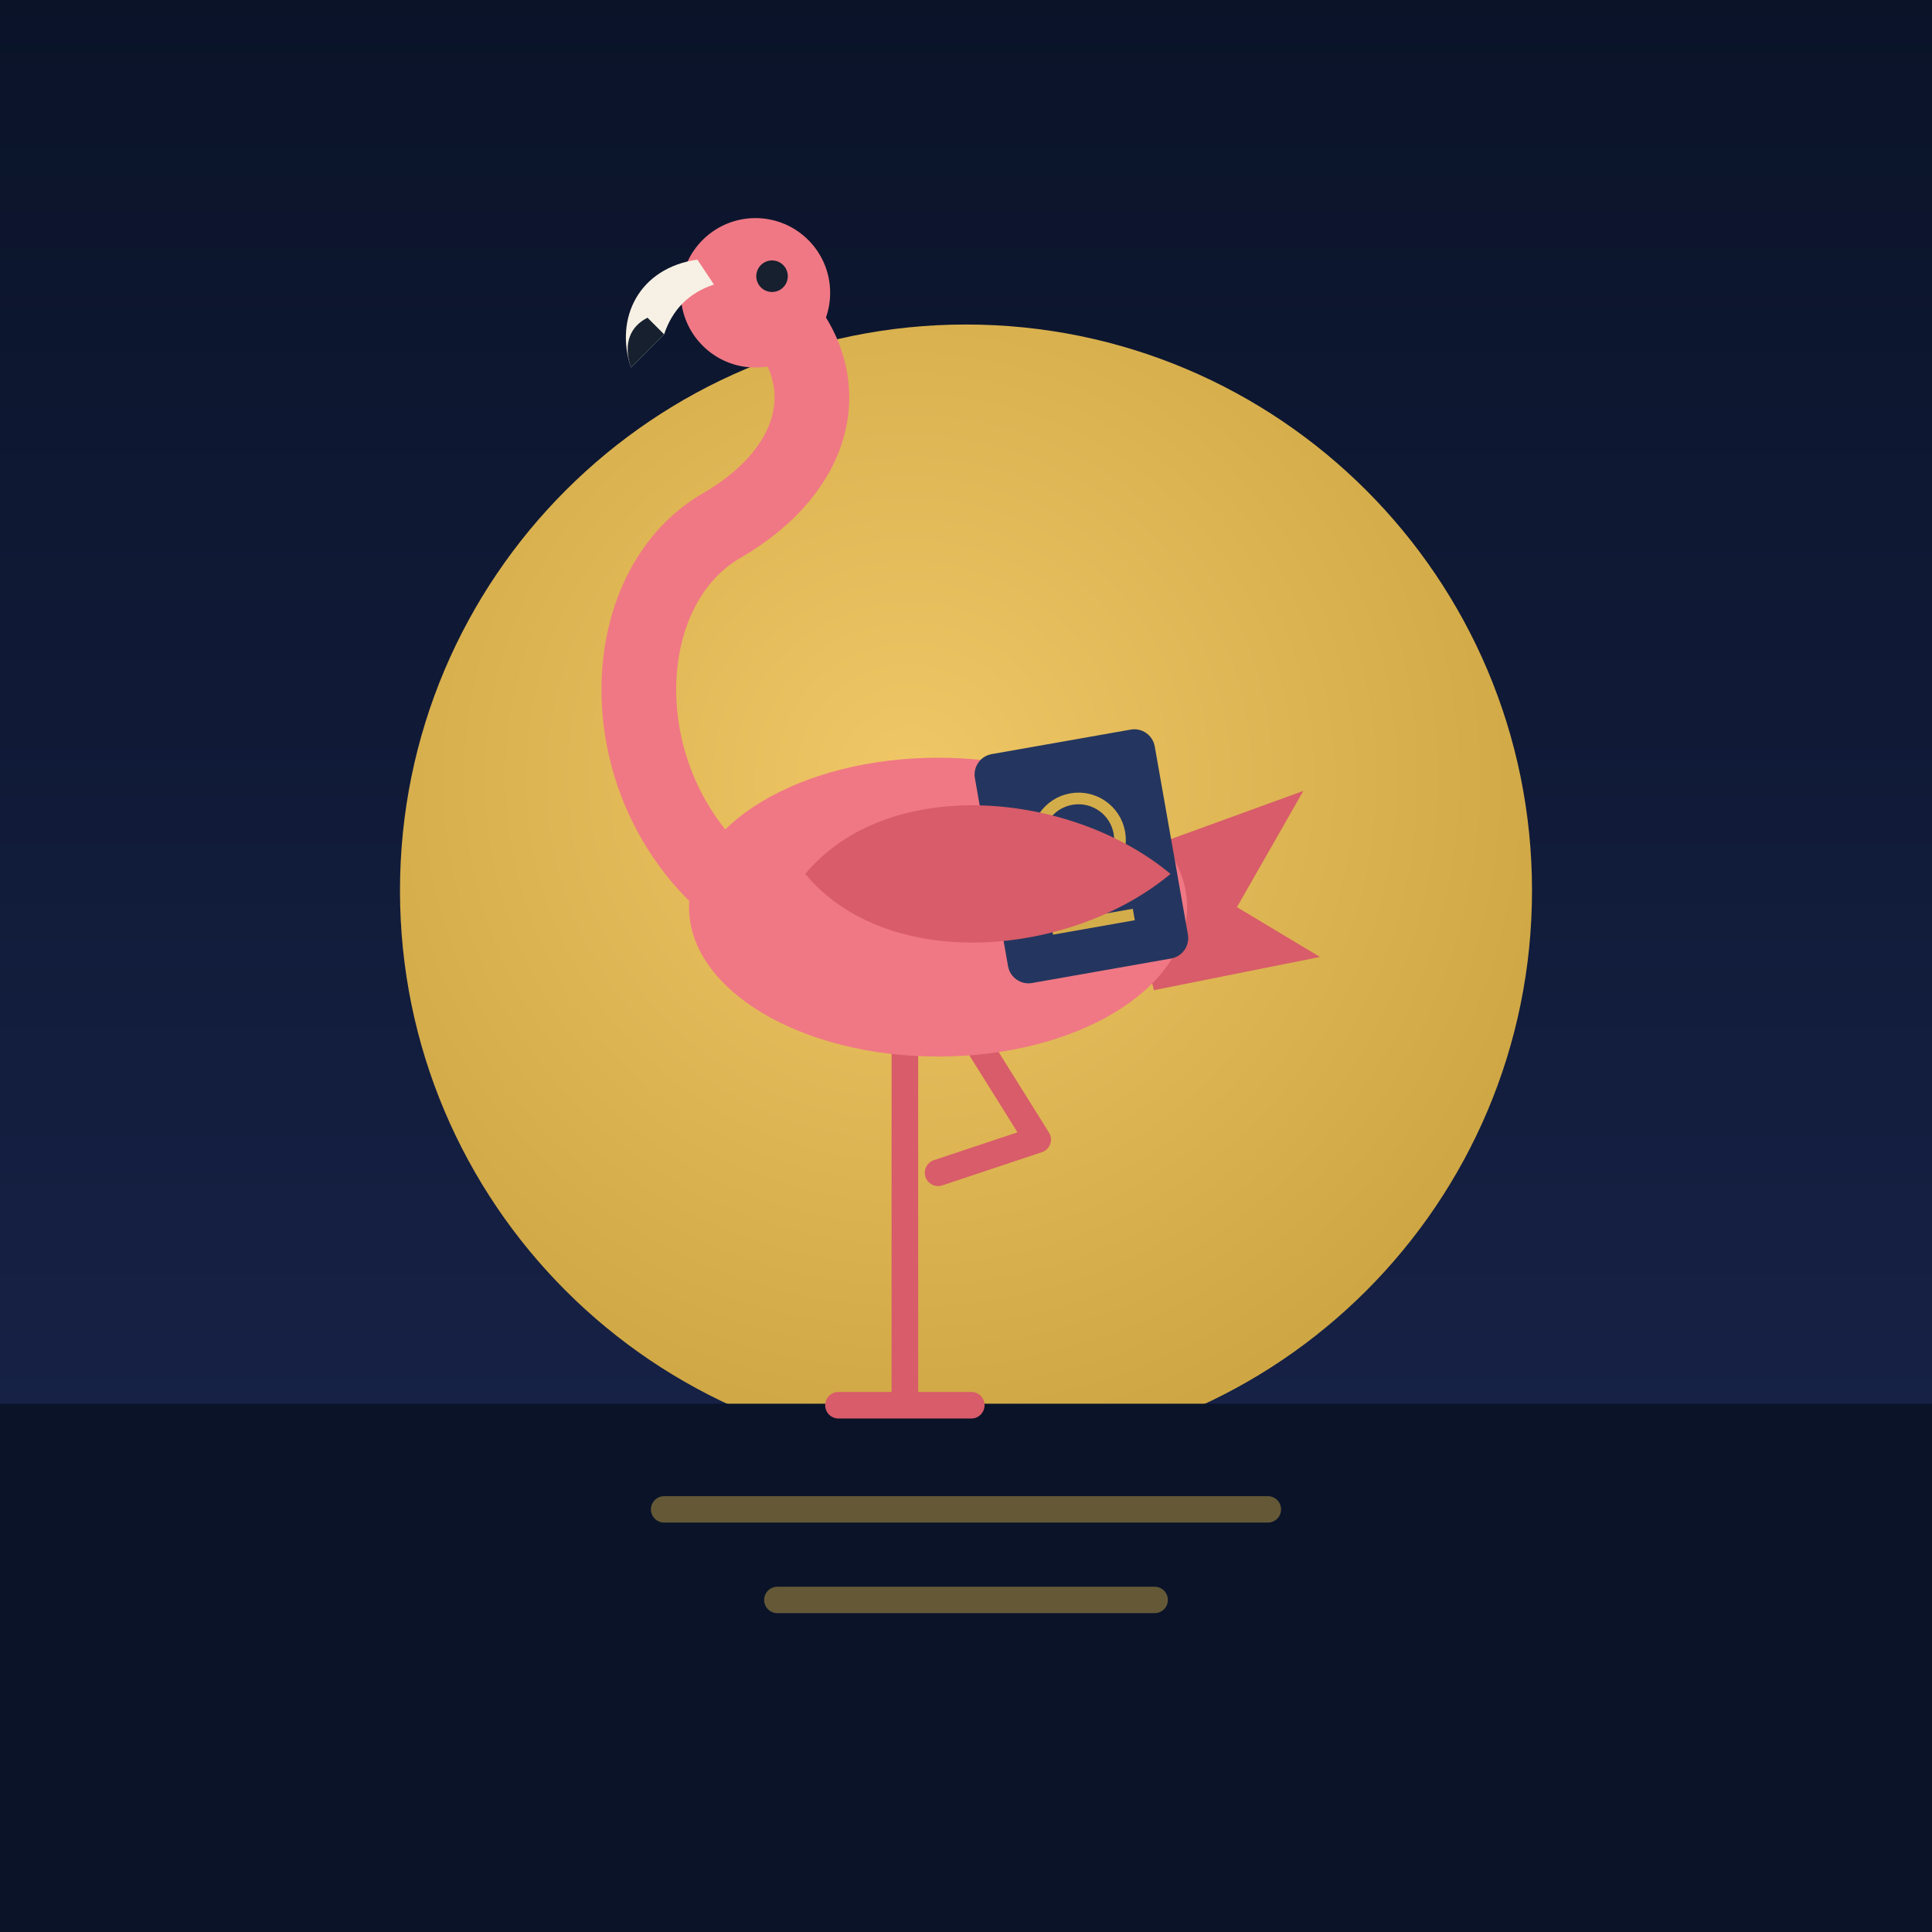
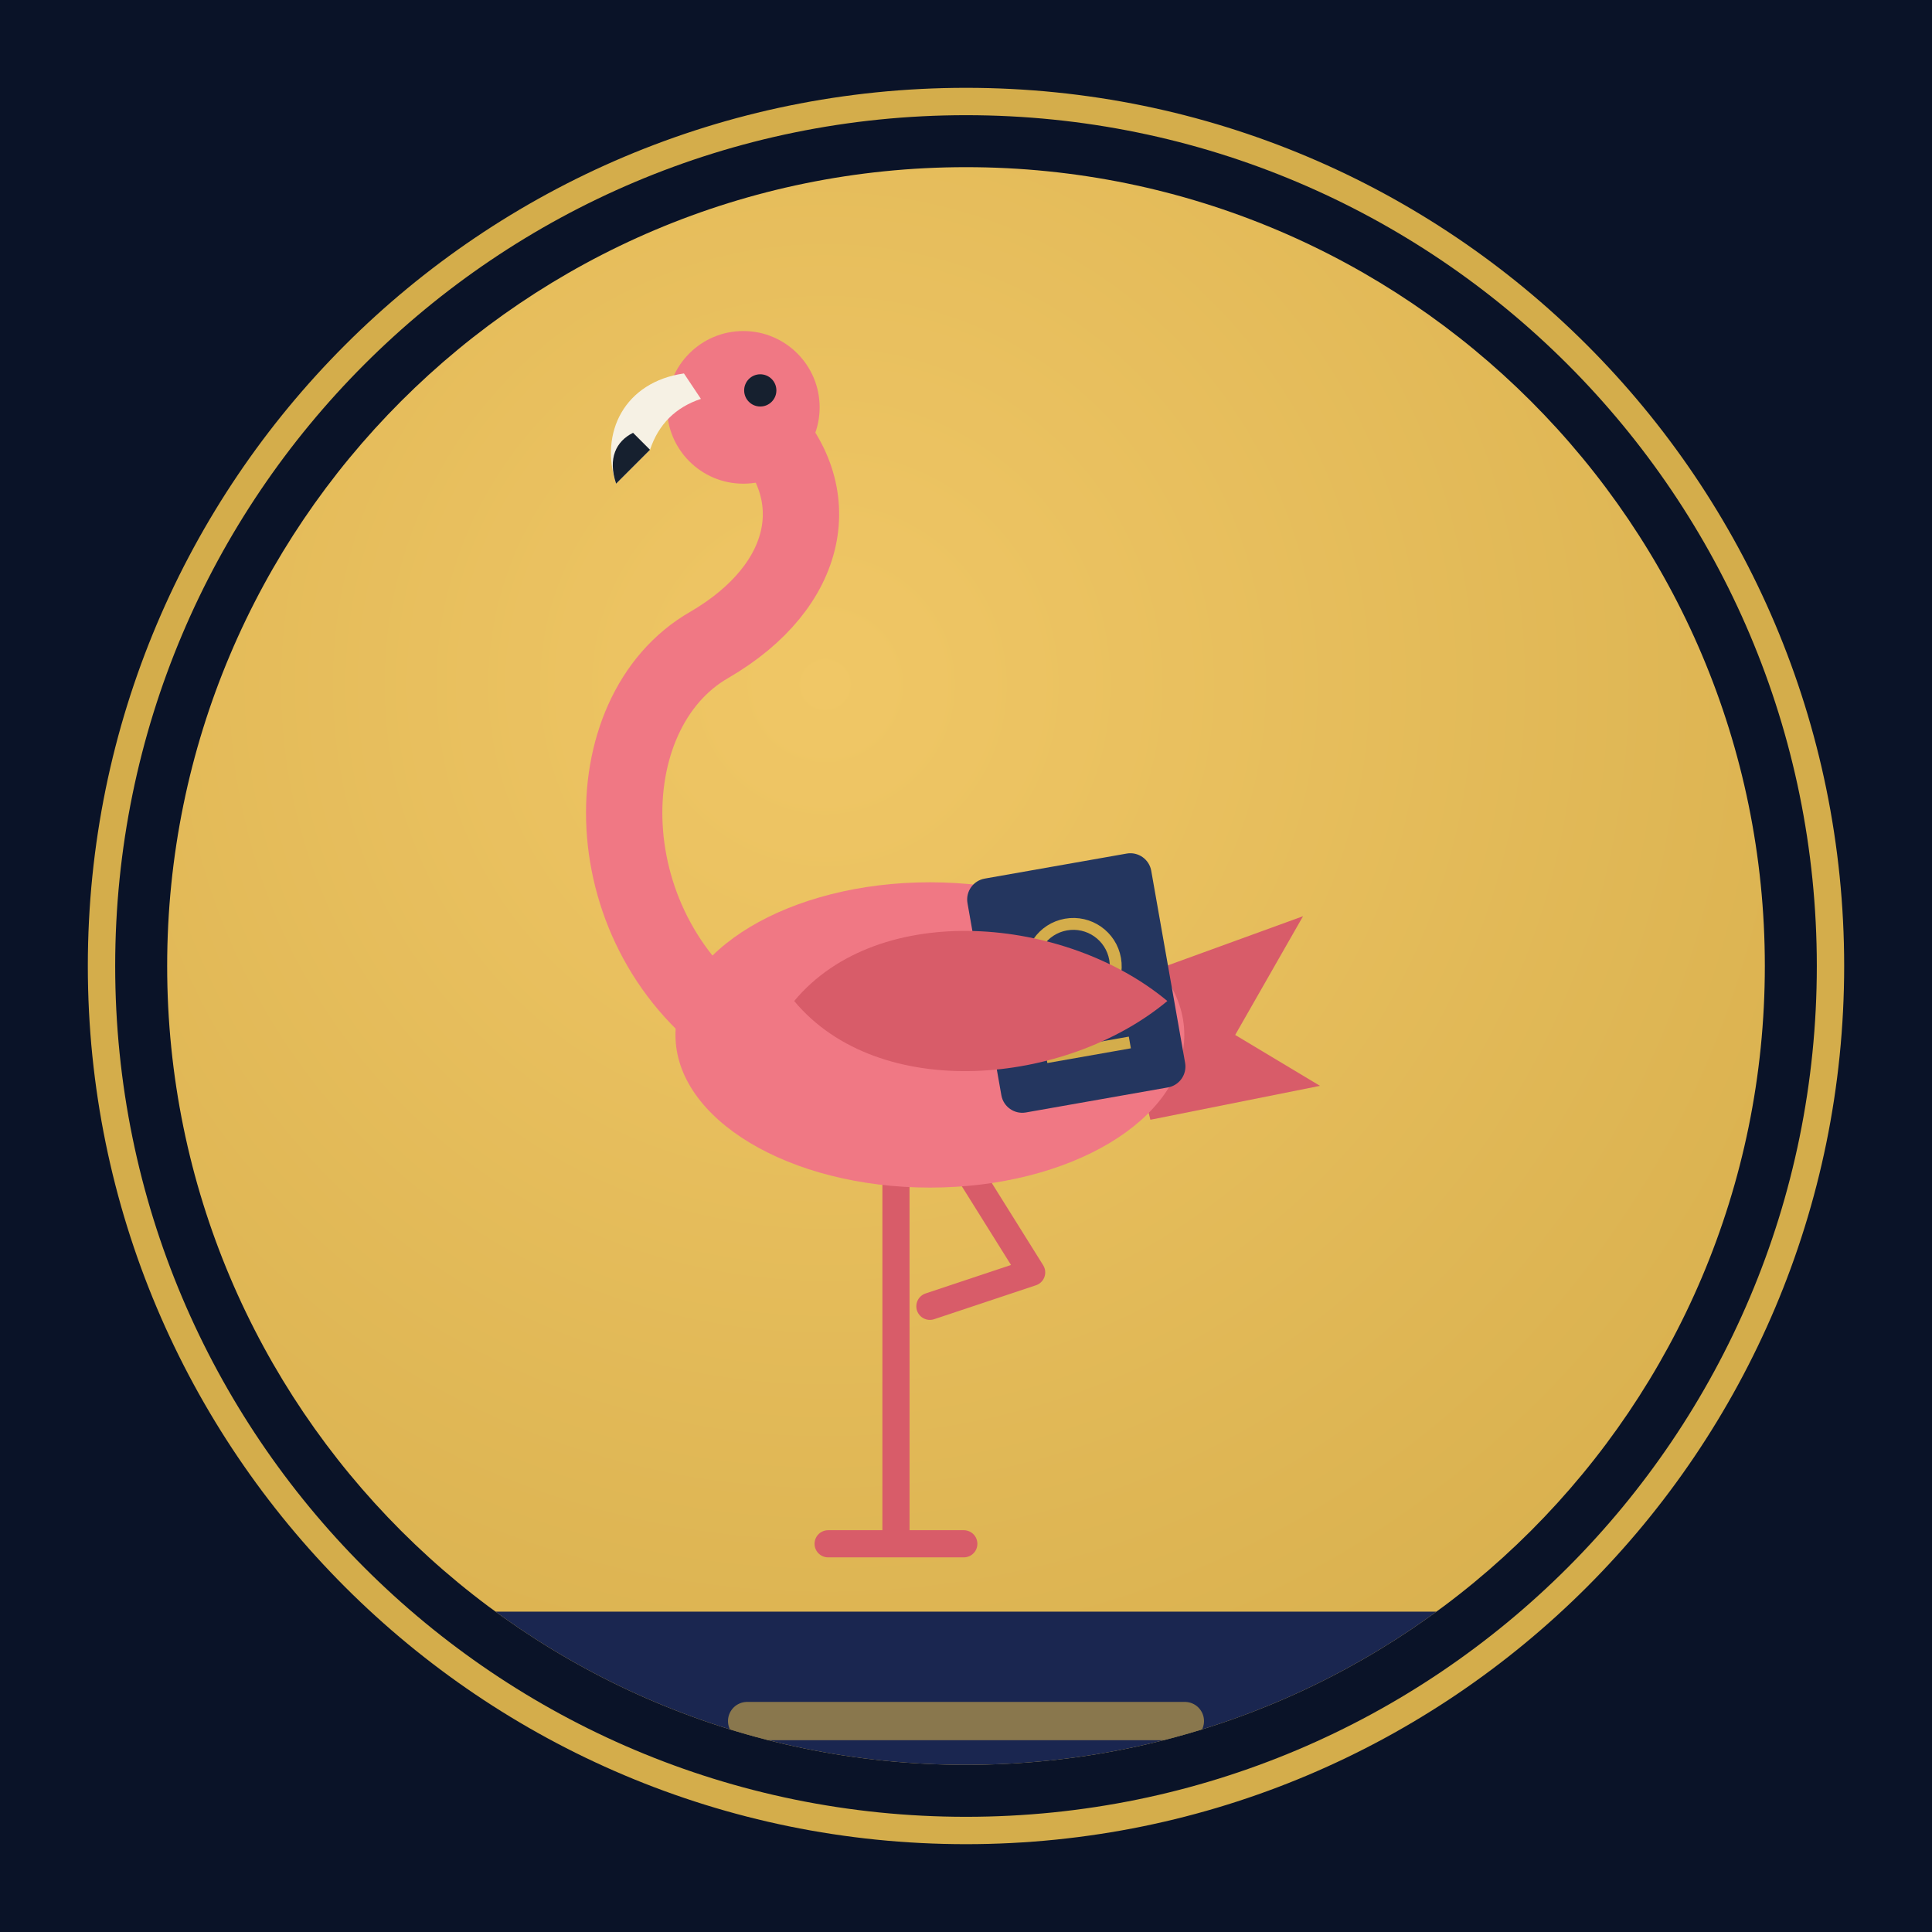
<svg xmlns="http://www.w3.org/2000/svg" viewBox="0 0 512 512" width="512" height="512">
-   <defs>
-     <linearGradient id="sky" x1="0" y1="0" x2="0" y2="1">
-       <stop offset="0" stop-color="#0A1328" />
-       <stop offset="1" stop-color="#1A2650" />
-     </linearGradient>
-     <radialGradient id="sun" cx=".45" cy=".4" r=".7">
-       <stop offset="0" stop-color="#F0C766" />
-       <stop offset="1" stop-color="#C9A13E" />
-     </radialGradient>
-   </defs>
-   <rect width="512" height="512" fill="url(#sky)" />
-   <circle cx="256" cy="236" r="150" fill="url(#sun)" />
-   <rect y="372" width="512" height="162" fill="#0A1328" />
-   <path d="M176 400 H336 M206 424 H306" stroke="#D4AD4B" stroke-opacity=".45" stroke-width="7" stroke-linecap="round" />
-   <g transform="translate(99 38) scale(2.2)">
-     <path d="M64 104 V152 M56 152 H72" stroke="#D85C69" stroke-width="3.2" stroke-linecap="round" fill="none" />
-     <path d="M70 104 L80 120 L68 124" stroke="#D85C69" stroke-width="3.2" stroke-linecap="round" stroke-linejoin="round" fill="none" />
-     <path d="M90 86 L112 78 L104 92 L114 98 L94 102 Z" fill="#D85C69" />
-     <ellipse cx="68" cy="92" rx="30" ry="18" fill="#F07884" />
-     <g transform="translate(72 74) rotate(-10)">
-       <rect width="22" height="28" rx="2.5" fill="#24365F" />
-       <circle cx="11" cy="12" r="5" stroke-width="1.4" stroke="#D4AD4B" fill="none" />
-       <path d="M6 22 H16" stroke-width="1.4" stroke="#D4AD4B" />
+   <rect width="512" height="512" fill="#0A1328" />
+   <g transform="translate(256 256) scale(1.45) translate(-256 -256)">
+     <defs>
+       <linearGradient id="sky" x1="0" y1="0" x2="0" y2="1">
+         <stop offset="0" stop-color="#0A1328" />
+         <stop offset="1" stop-color="#1A2650" />
+       </linearGradient>
+       <radialGradient id="sun" cx=".45" cy=".4" r=".7">
+         <stop offset="0" stop-color="#F0C766" />
+         <stop offset="1" stop-color="#C9A13E" />
+       </radialGradient>
+     </defs>
+     <rect width="512" height="512" fill="#0A1328" />
+     <circle cx="256" cy="256" r="158" fill="none" stroke="#D4AD4B" stroke-width="5" />
+     <clipPath id="s">
+       <circle cx="256" cy="256" r="146" />
+     </clipPath>
+     <g clip-path="url(#s)">
+       <rect width="512" height="512" fill="url(#sun)" />
+       <rect y="374" width="512" height="129" fill="#1A2650" />
+       <path d="M216 394 H296" stroke="#D4AD4B" stroke-opacity=".6" stroke-width="7" stroke-linecap="round" />
    </g>
-     <path d="M52 88 C62 76 84 78 96 88 C84 98 62 100 52 88 Z" fill="#D85C69" />
-     <path d="M46 92 C28 80 28 54 42 46 C54 39 56 28 48 20" stroke="#F07884" stroke-width="9" stroke-linecap="round" fill="none" />
-     <circle cx="46" cy="18" r="9" fill="#F07884" />
-     <path d="M39 14 C32 15 29 21 31 27 L35 23 C36 20 38 18 41 17 Z" fill="#F6F1E4" />
-     <path d="M31 27 C30 24 31 22 33 21 L35 23 Z" fill="#16202F" />
-     <circle cx="48" cy="16" r="1.9" fill="#16202F" />
+     <g transform="translate(144 126) scale(1.55)">
+       <path d="M64 104 V152 M56 152 H72" stroke="#D85C69" stroke-width="3.2" stroke-linecap="round" fill="none" />
+       <path d="M70 104 L80 120 L68 124" stroke="#D85C69" stroke-width="3.2" stroke-linecap="round" stroke-linejoin="round" fill="none" />
+       <path d="M90 86 L112 78 L104 92 L114 98 L94 102 Z" fill="#D85C69" />
+       <ellipse cx="68" cy="92" rx="30" ry="18" fill="#F07884" />
+       <g transform="translate(72 74) rotate(-10)">
+         <rect width="22" height="28" rx="2.5" fill="#24365F" />
+         <circle cx="11" cy="12" r="5" stroke-width="1.4" stroke="#D4AD4B" fill="none" />
+         <path d="M6 22 H16" stroke-width="1.4" stroke="#D4AD4B" />
+       </g>
+       <path d="M52 88 C62 76 84 78 96 88 C84 98 62 100 52 88 Z" fill="#D85C69" />
+       <path d="M46 92 C28 80 28 54 42 46 C54 39 56 28 48 20" stroke="#F07884" stroke-width="9" stroke-linecap="round" fill="none" />
+       <circle cx="46" cy="18" r="9" fill="#F07884" />
+       <path d="M39 14 C32 15 29 21 31 27 L35 23 C36 20 38 18 41 17 Z" fill="#F6F1E4" />
+       <path d="M31 27 C30 24 31 22 33 21 L35 23 Z" fill="#16202F" />
+       <circle cx="48" cy="16" r="1.9" fill="#16202F" />
+     </g>
  </g>
</svg>
